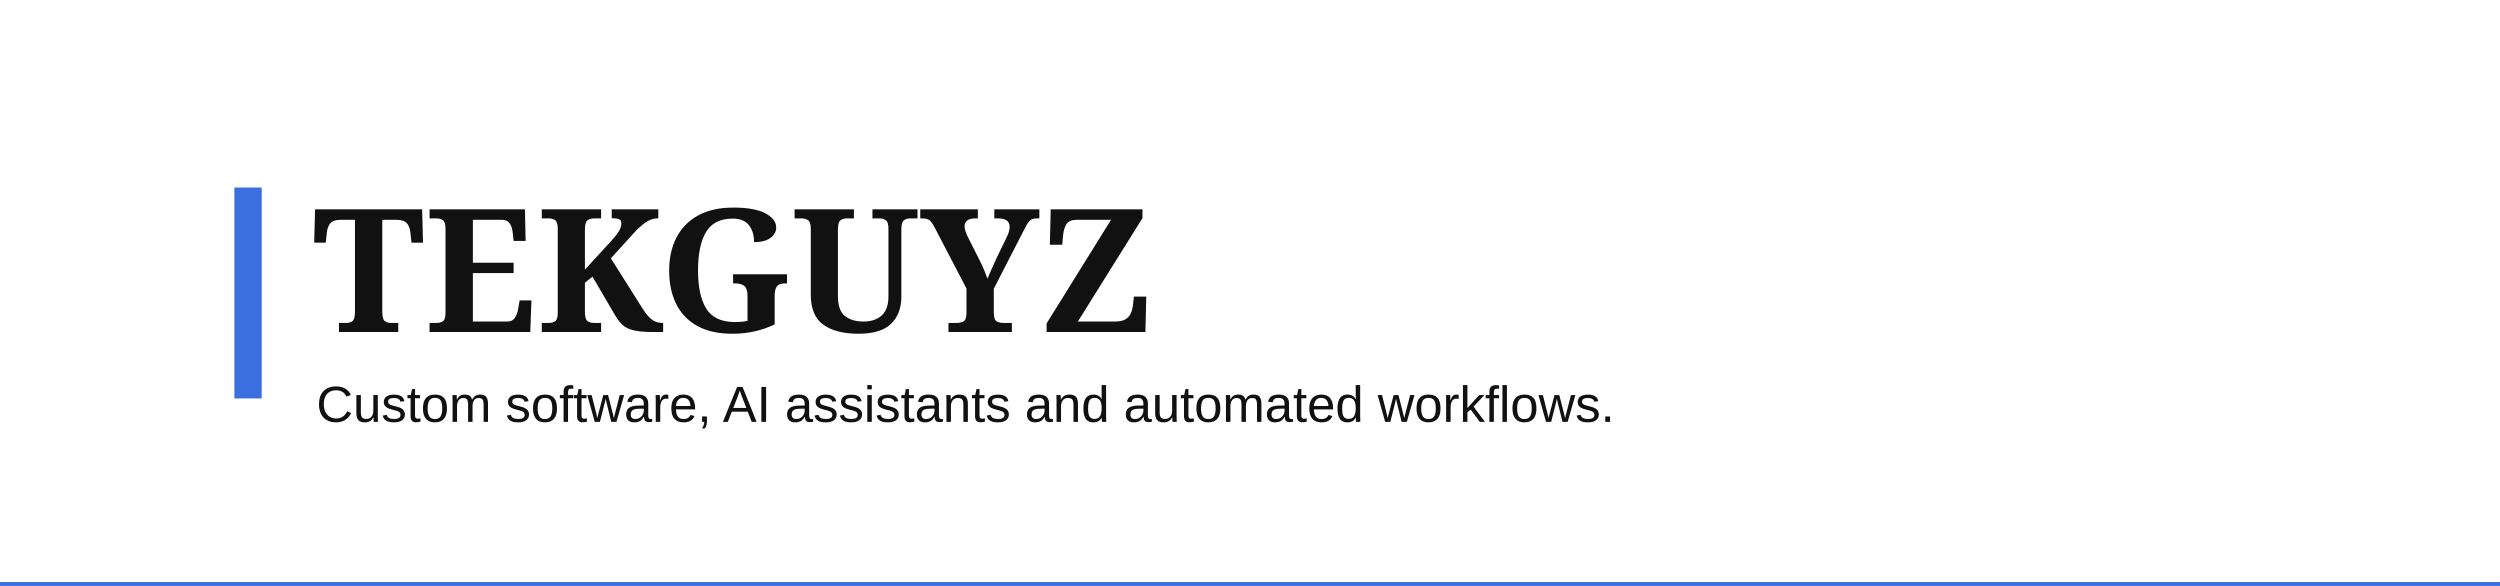
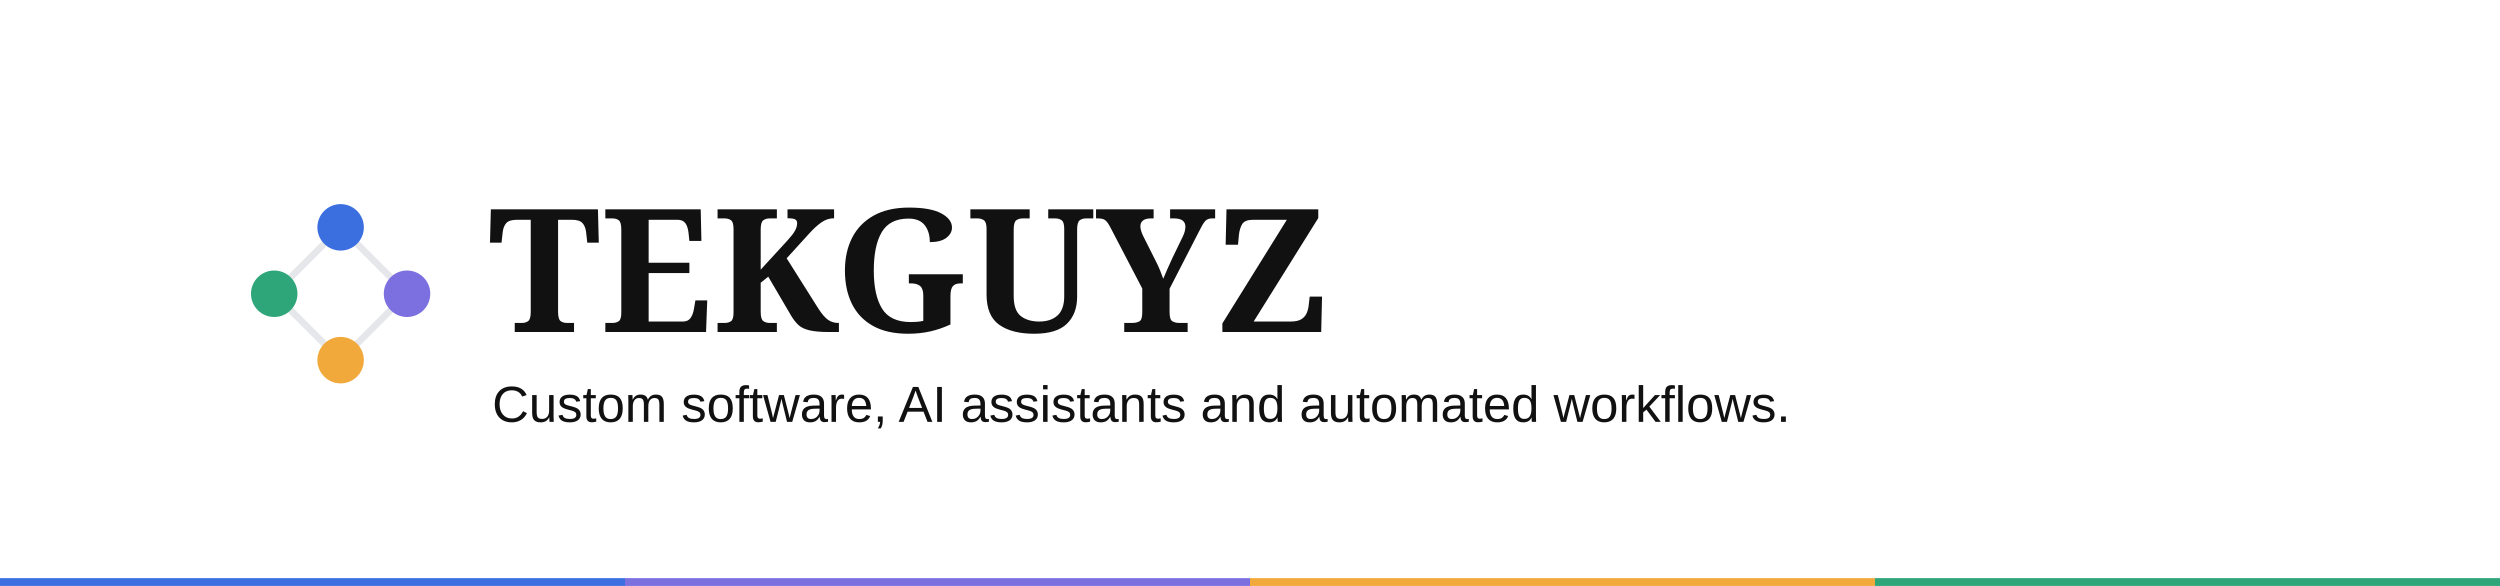
<svg xmlns="http://www.w3.org/2000/svg" width="1280" height="300" viewBox="0 0 1280 300" role="img" aria-label="TEKGUYZ">
  <rect width="1280" height="300" fill="#ffffff" />
-   <rect x="120" y="96" width="14" height="108" fill="#3b6fe0" />
-   <text x="160" y="170" font-family="Georgia, serif" font-size="88" font-weight="700" fill="#111111">TEKGUYZ</text>
-   <text x="162" y="216" font-family="Arial, sans-serif" font-size="26" fill="#111111">Custom software, AI assistants and automated workflows.</text>
-   <rect y="298" width="1280" height="2" fill="#3b6fe0" />
+   <g transform="translate(120 96) scale(1.7)">
+     <line x1="32" y1="12" x2="12" y2="32" stroke="#e5e7eb" stroke-width="2" />
+     <line x1="32" y1="12" x2="52" y2="32" stroke="#e5e7eb" stroke-width="2" />
+     <line x1="12" y1="32" x2="32" y2="52" stroke="#e5e7eb" stroke-width="2" />
+     <line x1="52" y1="32" x2="32" y2="52" stroke="#e5e7eb" stroke-width="2" />
+     <circle cx="32" cy="12" r="7" fill="#3b6fe0" />
+     <circle cx="52" cy="32" r="7" fill="#7c6fe0" />
+     <circle cx="32" cy="52" r="7" fill="#f2a93c" />
+     <circle cx="12" cy="32" r="7" fill="#2fa679" />
+   </g>
+   <text x="250" y="170" font-family="Georgia, serif" font-size="88" font-weight="700" fill="#111111">TEKGUYZ</text>
+   <text x="252" y="216" font-family="Arial, sans-serif" font-size="26" fill="#111111">Custom software, AI assistants and automated workflows.</text>
+   <rect x="0" y="296" width="320" height="4" fill="#3b6fe0" />
+   <rect x="320" y="296" width="320" height="4" fill="#7c6fe0" />
+   <rect x="640" y="296" width="320" height="4" fill="#f2a93c" />
+   <rect x="960" y="296" width="320" height="4" fill="#2fa679" />
</svg>
